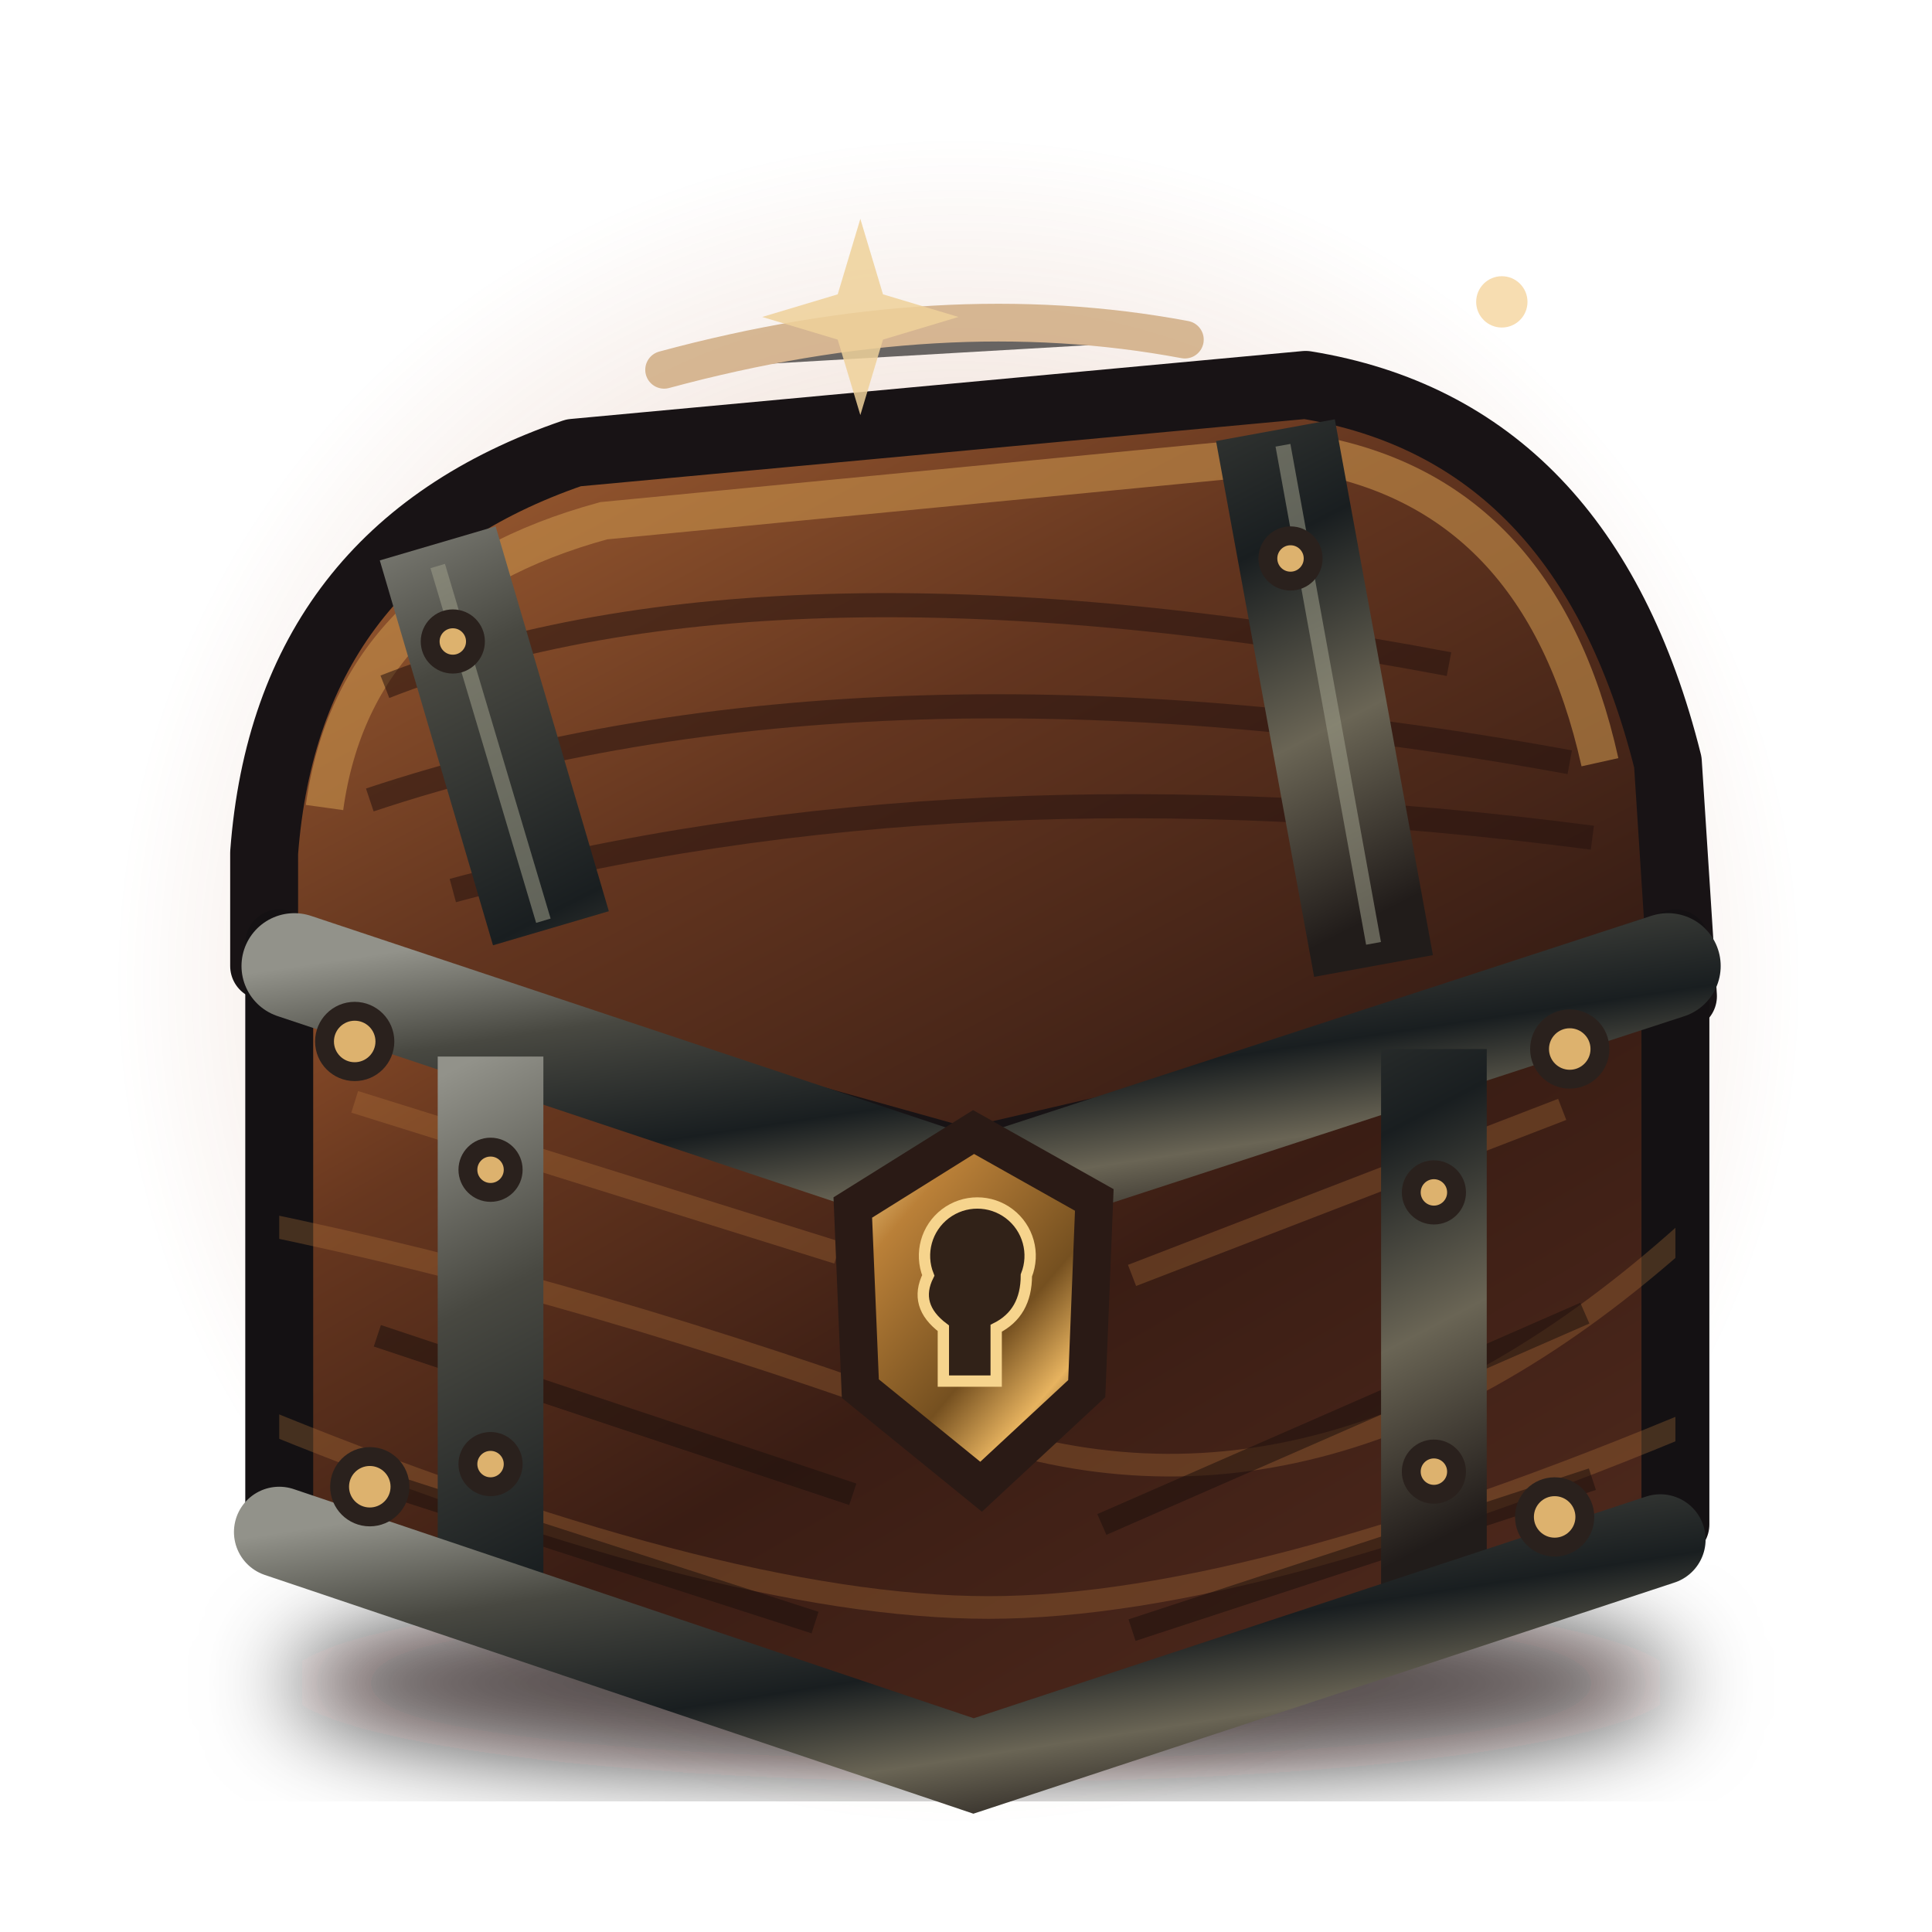
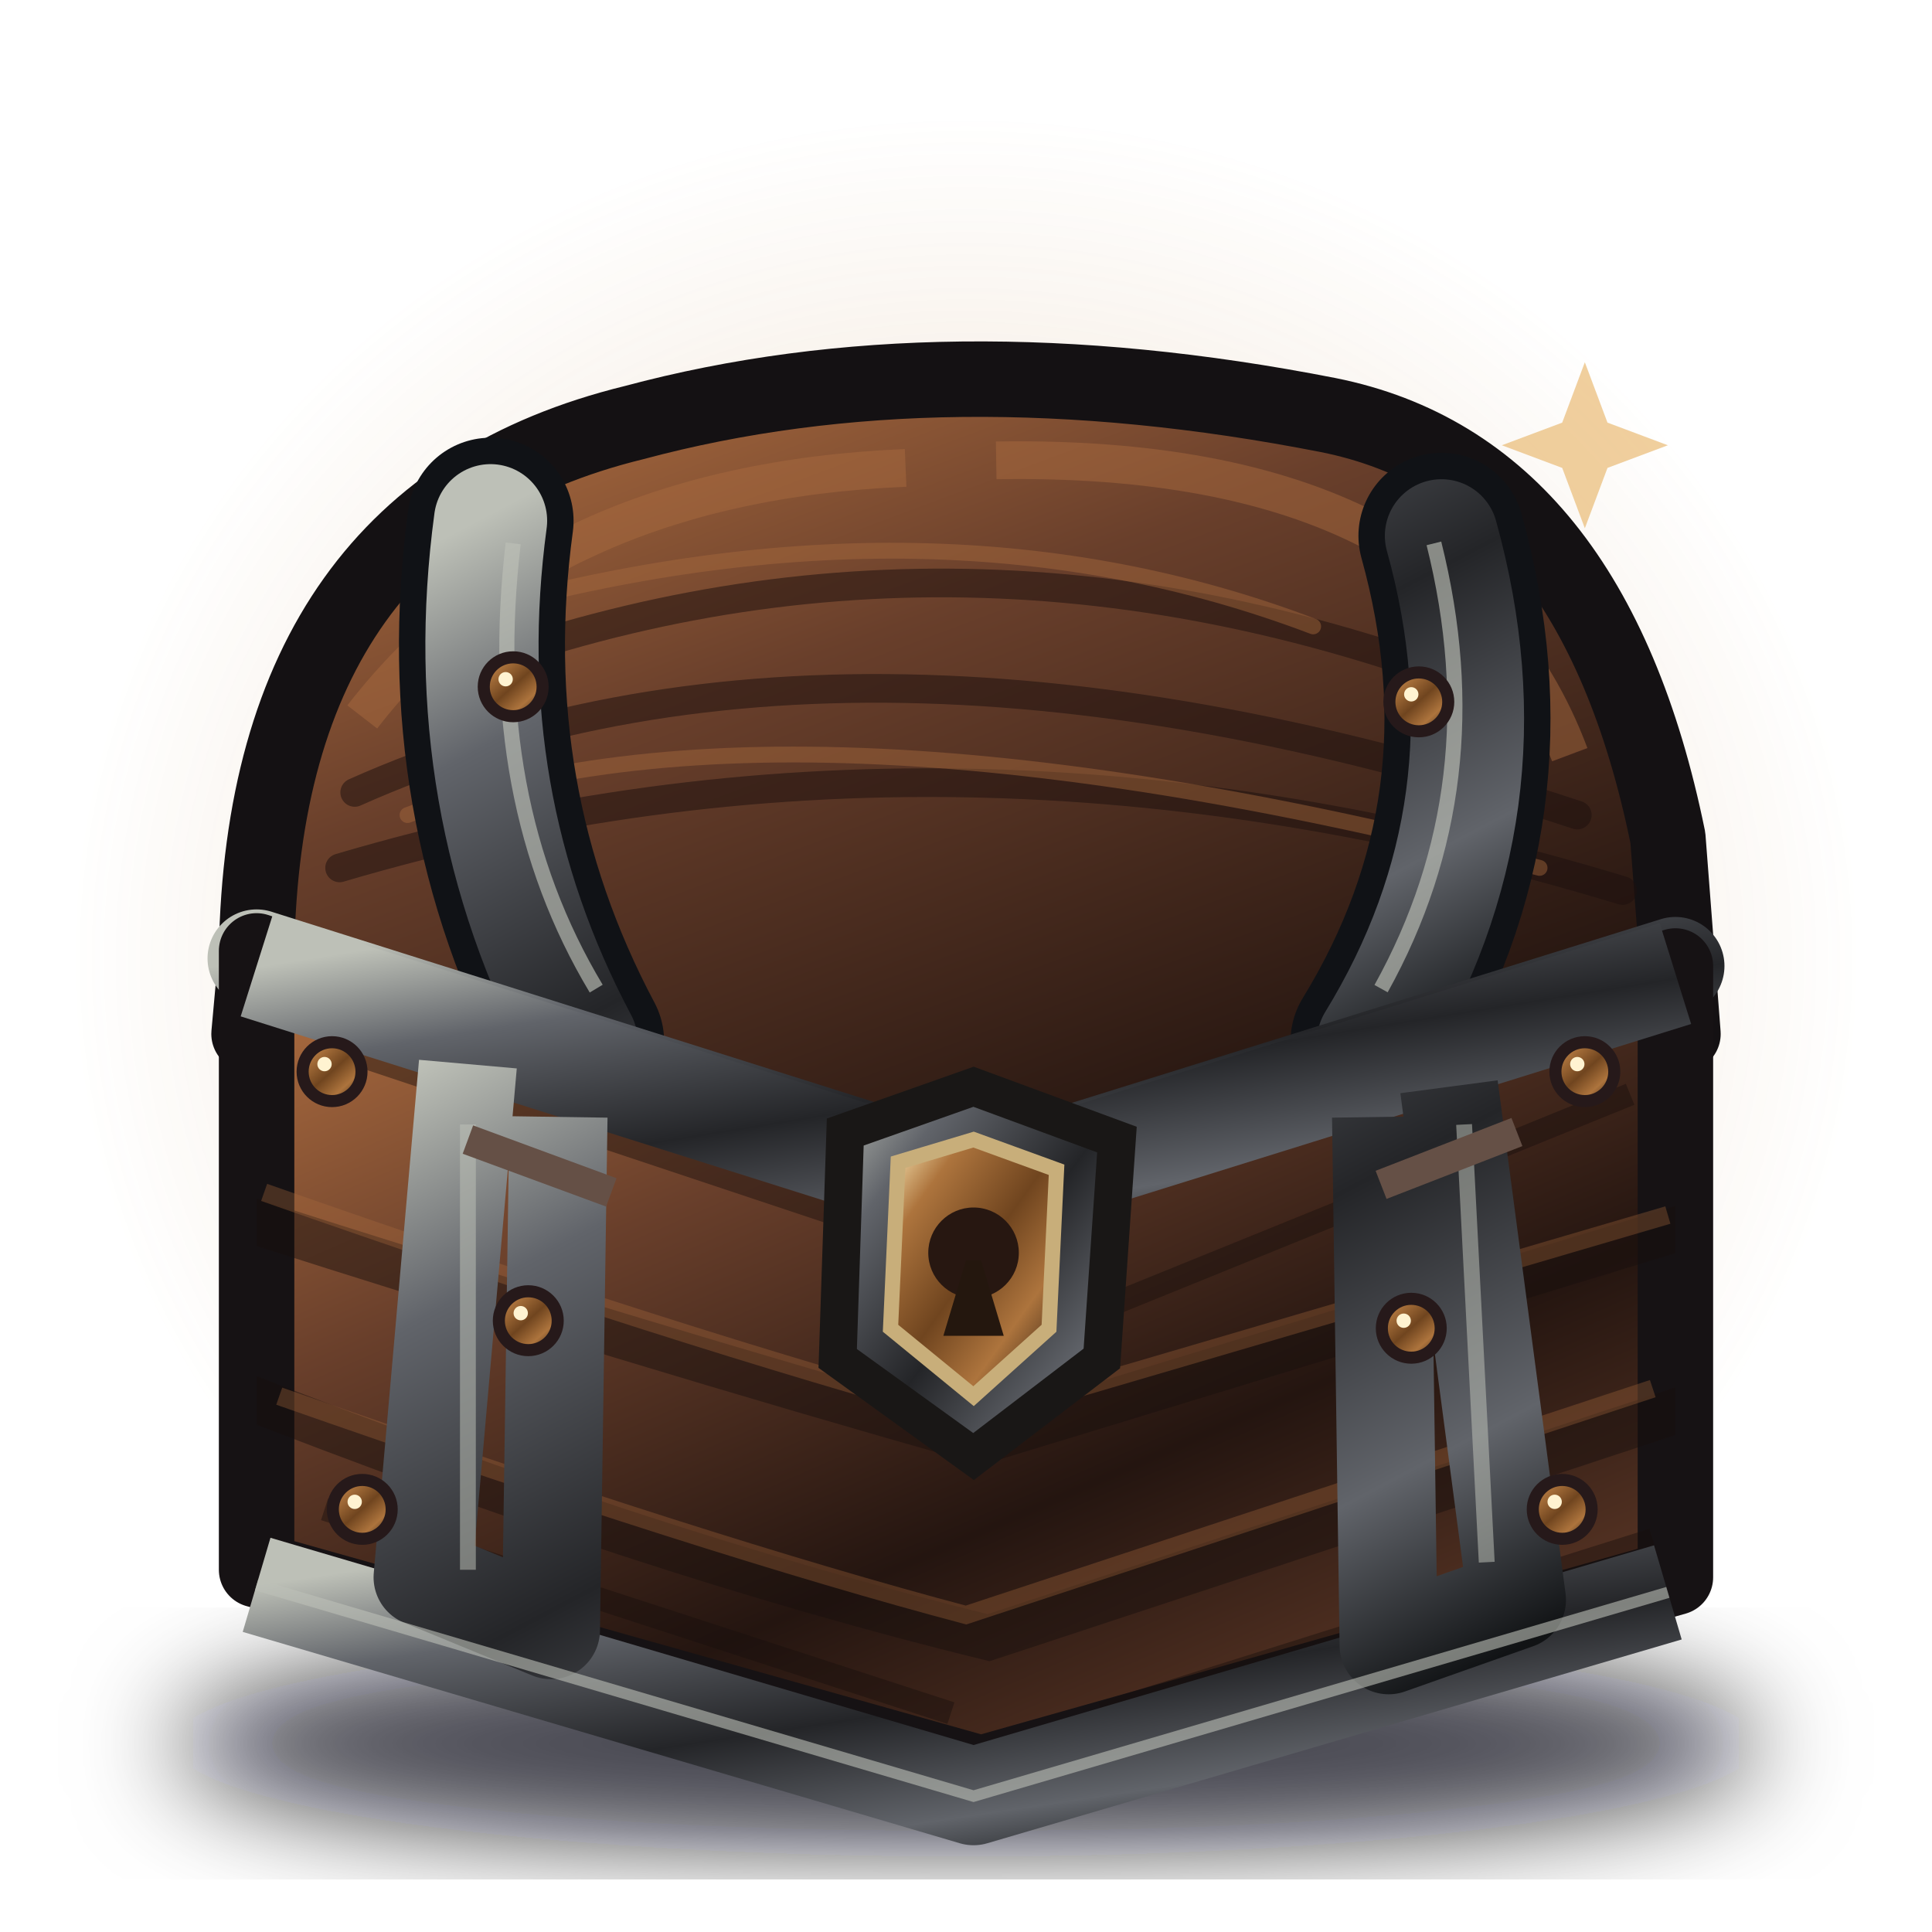
- <svg xmlns="http://www.w3.org/2000/svg" viewBox="0 0 256 256" role="img">
+ <svg xmlns="http://www.w3.org/2000/svg" viewBox="0 0 256 256" role="img" aria-labelledby="label">
  <defs>
-     <radialGradient id="halo">
-       <stop stop-color="#e9a849" stop-opacity=".38" />
-       <stop offset=".68" stop-color="#ad5728" stop-opacity=".13" />
-       <stop offset="1" stop-color="#ad5728" stop-opacity="0" />
+     <linearGradient id="wood" x1=".1" y1="0" x2=".85" y2="1">
+       <stop stop-color="#a96a3e" />
+       <stop offset=".29" stop-color="#693f2b" />
+       <stop offset=".65" stop-color="#241510" />
+       <stop offset="1" stop-color="#693f2b" />
+     </linearGradient>
+     <linearGradient id="lid" x1=".2" y1="0" x2=".83" y2="1">
+       <stop stop-color="#a96a3e" />
+       <stop offset=".32" stop-color="#693f2b" />
+       <stop offset=".84" stop-color="#241510" />
+       <stop offset="1" stop-color="#160d0e" />
+     </linearGradient>
+     <linearGradient id="metal" x1="0" y1="0" x2="1" y2="1">
+       <stop stop-color="#bdc0b7" />
+       <stop offset=".22" stop-color="#61646a" />
+       <stop offset=".53" stop-color="#242528" />
+       <stop offset=".8" stop-color="#61646a" />
+       <stop offset="1" stop-color="#111315" />
+     </linearGradient>
+     <linearGradient id="gold" x1="0" y1="0" x2=".9" y2="1">
+       <stop stop-color="#fff0bd" />
+       <stop offset=".22" stop-color="#ad743d" />
+       <stop offset=".52" stop-color="#70451f" />
+       <stop offset=".77" stop-color="#ad743d" />
+       <stop offset="1" stop-color="#3b2615" />
+     </linearGradient>
+     <radialGradient id="gem">
+       <stop stop-color="#fcffff" />
+       <stop offset=".28" stop-color="#ddae66" />
+       <stop offset=".82" stop-color="#b9772e" />
+       <stop offset="1" stop-color="#171a26" />
    </radialGradient>
-     <linearGradient id="oak" x1="0" y1="0" x2="1" y2="1">
-       <stop stop-color="#94522b" />
-       <stop offset=".19" stop-color="#67371f" />
-       <stop offset=".50" stop-color="#3a1d14" />
-       <stop offset=".82" stop-color="#4b271b" />
-       <stop offset="1" stop-color="#21100e" />
-     </linearGradient>
-     <linearGradient id="lid" x1="0" y1="0" x2=".95" y2="1">
-       <stop stop-color="#aa6535" />
-       <stop offset=".45" stop-color="#63351f" />
-       <stop offset="1" stop-color="#291511" />
-     </linearGradient>
-     <linearGradient id="iron" x1="0" y1="0" x2=".9" y2="1">
-       <stop stop-color="#92928a" />
-       <stop offset=".25" stop-color="#484841" />
-       <stop offset=".56" stop-color="#191e20" />
-       <stop offset=".78" stop-color="#6a6555" />
-       <stop offset="1" stop-color="#211c1a" />
-     </linearGradient>
-     <linearGradient id="brass" x1="0" y1="0" x2=".8" y2="1">
-       <stop stop-color="#ffe19a" />
-       <stop offset=".25" stop-color="#ba8038" />
-       <stop offset=".65" stop-color="#755020" />
-       <stop offset=".84" stop-color="#e7b35f" />
-       <stop offset="1" stop-color="#493019" />
-     </linearGradient>
+     <radialGradient id="aura">
+       <stop stop-color="#b9772e" stop-opacity="0.13" />
+       <stop offset=".56" stop-color="#b9772e" stop-opacity=".13" />
+       <stop offset="1" stop-color="#b9772e" stop-opacity="0" />
+     </radialGradient>
    <filter id="blur">
-       <feGaussianBlur stdDeviation="6" />
+       <feGaussianBlur stdDeviation="7" />
    </filter>
    <clipPath id="face">
-       <path d="M37 125 129 157 222 125V202L128 233 37 202Z" />
+       <path d="M34 126l94 31 94-29v81l-92 26-96-27z" />
    </clipPath>
  </defs>
-   <circle cx="127" cy="130" r="112" fill="url(#halo)" />
-   <ellipse cx="130" cy="223" rx="92" ry="13" fill="#080503" opacity=".7" filter="url(#blur)" />
-   <path d="M35 113Q38 73 76 60L173 51Q210 57 221 101L223 132 128 154 35 128Z" fill="url(#lid)" stroke="#181315" stroke-width="9" stroke-linejoin="round" />
-   <path d="M43 107Q47 78 80 69L173 60Q204 65 212 101" fill="none" stroke="#c8914b" stroke-width="5" opacity=".6" />
-   <path d="M51 91Q102 71 192 88M49 106Q115 84 208 101M60 118Q127 100 211 111" stroke="#27130f" stroke-width="3.2" opacity=".55" fill="none" />
-   <path d="M58 72 73 123M169 57 182 128" stroke="url(#iron)" stroke-width="16" fill="none" />
-   <path d="M58 75 72 122M170 59 182 125" stroke="#9c9d89" stroke-width="2" opacity=".55" fill="none" />
-   <path d="M37 125 129 157 222 125V202L128 233 37 202Z" fill="url(#oak)" stroke="#141113" stroke-width="9" stroke-linejoin="round" />
-   <g clip-path="url(#face)" fill="none" stroke="#b8783e" stroke-width="3" opacity=".3">
-     <path d="M34 162Q78 171 127 189T225 162" />
-     <path d="M32 187Q95 213 131 213T230 186" />
-     <path d="M47 146 111 166M150 169 207 147" />
+   <ellipse cx="128" cy="127" rx="118" ry="111" fill="url(#aura)" />
+   <ellipse cx="128" cy="231" rx="105" ry="15" fill="#060608" opacity=".72" filter="url(#blur)" />
+   <path d="M210 48l3 8 8 3-8 3-3 8-3-8-8-3 8-3z" fill="#e9bb75" opacity=".7" />
+   <path d="M60 81L64 65l17 13m98 0 16-13 5 16" fill="url(#metal)" stroke="#1b1817" stroke-width="3" />
+   <path d="M34 126Q35 68 84 56Q125 45 176 55Q211 62 221 111L223 137 128 164 33 137Z" fill="url(#lid)" stroke="#141113" stroke-width="10" stroke-linejoin="round" />
+   <path d="M48 95Q72 64 120 62M132 61Q193 60 208 100" stroke="#a96a3e" stroke-width="5" opacity=".48" fill="none" />
+   <g fill="none" stroke-linecap="round">
+     <path d="M47 105Q112 76 209 108M45 115Q126 91 215 118M58 90Q125 64 196 91" stroke="#1c100e" stroke-width="3.8" opacity=".52" />
+     <path d="M54 108Q104 89 204 115M63 81Q124 64 174 83" stroke="#a96a3e" stroke-width="2.1" opacity=".44" />
  </g>
-   <g clip-path="url(#face)" fill="none" stroke="#1d100d" stroke-width="3" opacity=".55">
-     <path d="M50 177 113 198M146 202 210 174" />
-     <path d="M46 195 108 215M150 216 211 196" />
+   <path d="M65 69Q60 106 77 138m114-67q10 36-9 67" stroke="#101216" stroke-width="22" fill="none" stroke-linecap="round" />
+   <path d="M65 69Q60 106 77 138m114-67q10 36-9 67" stroke="url(#metal)" stroke-width="15" fill="none" stroke-linecap="round" />
+   <path d="M68 72Q64 106 79 131m111-59q8 32-7 59" stroke="#bdc0b7" stroke-width="2" fill="none" opacity=".65" />
+   <path d="M34 127l95 30 93-29" fill="none" stroke="url(#metal)" stroke-width="13" stroke-linecap="round" stroke-linejoin="round" />
+   <path d="M34 126l94 31 94-29v81l-92 26-96-27z" fill="url(#wood)" stroke="#161214" stroke-width="10" stroke-linejoin="round" />
+   <g clip-path="url(#face)" fill="none">
+     <path d="M31 161Q84 178 130 191l95-29M30 184Q86 206 131 217l94-31" stroke="#170e0d" stroke-width="6" opacity=".48" />
+     <path d="M35 158q54 19 94 30l92-27M37 185q57 20 91 29l91-30" stroke="#a96a3e" stroke-width="2.4" opacity=".33" />
+     <path d="M45 139l78 26m24 8 69-28M43 200l83 27m20 0 73-23" stroke="#170e0b" stroke-width="3" opacity=".44" />
  </g>
-   <path d="M39 128 129 158 221 128" stroke="url(#iron)" stroke-width="14" fill="none" stroke-linecap="round" />
-   <path d="M65 140 65 209M190 139 190 211" stroke="url(#iron)" stroke-width="14" fill="none" />
-   <path d="M37 203 129 234 220 204" stroke="url(#iron)" stroke-width="12" fill="none" stroke-linecap="round" />
-   <path d="M129 150 145 159 144 184 130 197 114 184 113 160Z" fill="url(#brass)" stroke="#2a1a15" stroke-width="5" />
-   <path d="M123 169a7 7 0 1 1 13 0q0 5-4 7v7h-7v-7q-4-3-2-7Z" fill="#312218" stroke="#f6d48d" stroke-width="1.5" />
-   <g fill="#ddb26e" stroke="#2a211d" stroke-width="2.5">
-     <circle cx="47" cy="138" r="4" />
-     <circle cx="208" cy="139" r="4" />
-     <circle cx="49" cy="197" r="4" />
-     <circle cx="206" cy="201" r="4" />
-     <circle cx="65" cy="155" r="3" />
-     <circle cx="65" cy="194" r="3" />
-     <circle cx="190" cy="158" r="3" />
-     <circle cx="190" cy="195" r="3" />
-     <circle cx="60" cy="85" r="3" />
-     <circle cx="171" cy="74" r="3" />
-   </g>
-   <path d="M88 49q37-10 69-4" stroke="#bd8b51" stroke-width="5" stroke-linecap="round" opacity=".58" />
-   <path d="M114 29l3 10 10 3-10 3-3 10-3-10-10-3 10-3Z" fill="#efd19a" opacity=".85" />
-   <circle cx="199" cy="40" r="3.4" fill="#f4d197" opacity=".75" />
+   <path d="M34 128l95 30 93-29" stroke="url(#metal)" stroke-width="14" fill="none" stroke-linejoin="round" />
+   <path d="M34 210l95 28 92-27" stroke="url(#metal)" stroke-width="13" fill="none" stroke-linejoin="round" />
+   <path d="M62 141l-6 68 17 7 1-68m118-4 9 68-17 6-1-70" stroke="url(#metal)" stroke-width="13" fill="none" stroke-linejoin="round" />
+   <path d="M62 149v59m132-59 3 58" stroke="#bdc0b7" stroke-width="2.1" opacity=".53" />
+   <path d="M34 210l95 28 92-27" stroke="#bdc0b7" stroke-width="1.5" opacity=".6" fill="none" />
+   <path d="M112 150l17-6 19 7-2 29-17 13-18-13z" fill="url(#metal)" stroke="#191716" stroke-width="5" />
+   <path d="M119 154l10-3 11 4-1 21-10 9-11-9z" fill="url(#gold)" stroke="#c8ae7a" stroke-width="2" />
+   <circle cx="129" cy="166" r="6" fill="#271711" />
+   <path d="M128 167l-3 10h8l-3-10" fill="#24170e" />
+   <path d="M62 151l19 7M183 157l18-7" stroke="#655046" stroke-width="4" />
+   <circle cx="44" cy="142" r="3.9" fill="url(#gold)" stroke="#26191a" stroke-width="1.6" />
+   <circle cx="43" cy="141" r=".95" fill="#fff3d1" />
+   <circle cx="210" cy="142" r="3.9" fill="url(#gold)" stroke="#26191a" stroke-width="1.6" />
+   <circle cx="209" cy="141" r=".95" fill="#fff3d1" />
+   <circle cx="48" cy="200" r="3.9" fill="url(#gold)" stroke="#26191a" stroke-width="1.6" />
+   <circle cx="47" cy="199" r=".95" fill="#fff3d1" />
+   <circle cx="207" cy="200" r="3.9" fill="url(#gold)" stroke="#26191a" stroke-width="1.6" />
+   <circle cx="206" cy="199" r=".95" fill="#fff3d1" />
+   <circle cx="70" cy="175" r="3.9" fill="url(#gold)" stroke="#26191a" stroke-width="1.6" />
+   <circle cx="69" cy="174" r=".95" fill="#fff3d1" />
+   <circle cx="187" cy="176" r="3.9" fill="url(#gold)" stroke="#26191a" stroke-width="1.6" />
+   <circle cx="186" cy="175" r=".95" fill="#fff3d1" />
+   <circle cx="68" cy="91" r="3.9" fill="url(#gold)" stroke="#26191a" stroke-width="1.6" />
+   <circle cx="67" cy="90" r=".95" fill="#fff3d1" />
+   <circle cx="188" cy="93" r="3.9" fill="url(#gold)" stroke="#26191a" stroke-width="1.6" />
+   <circle cx="187" cy="92" r=".95" fill="#fff3d1" />
</svg>
